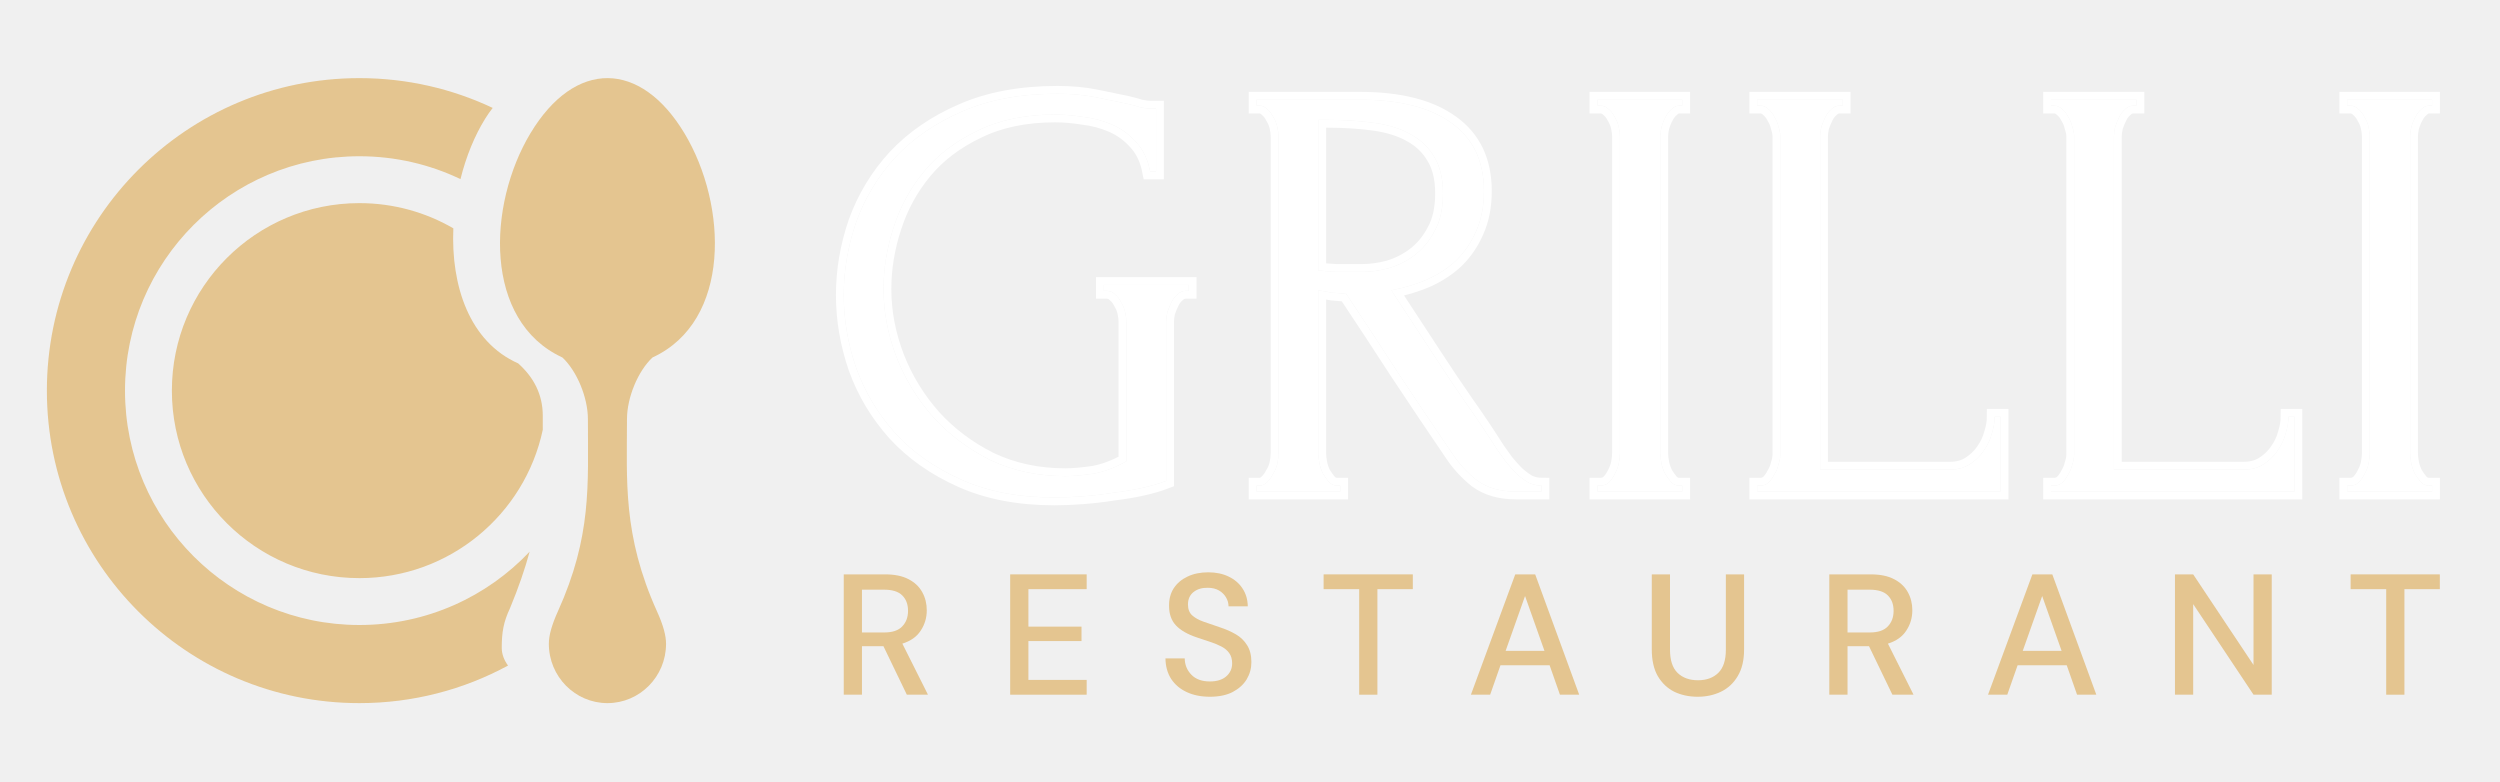
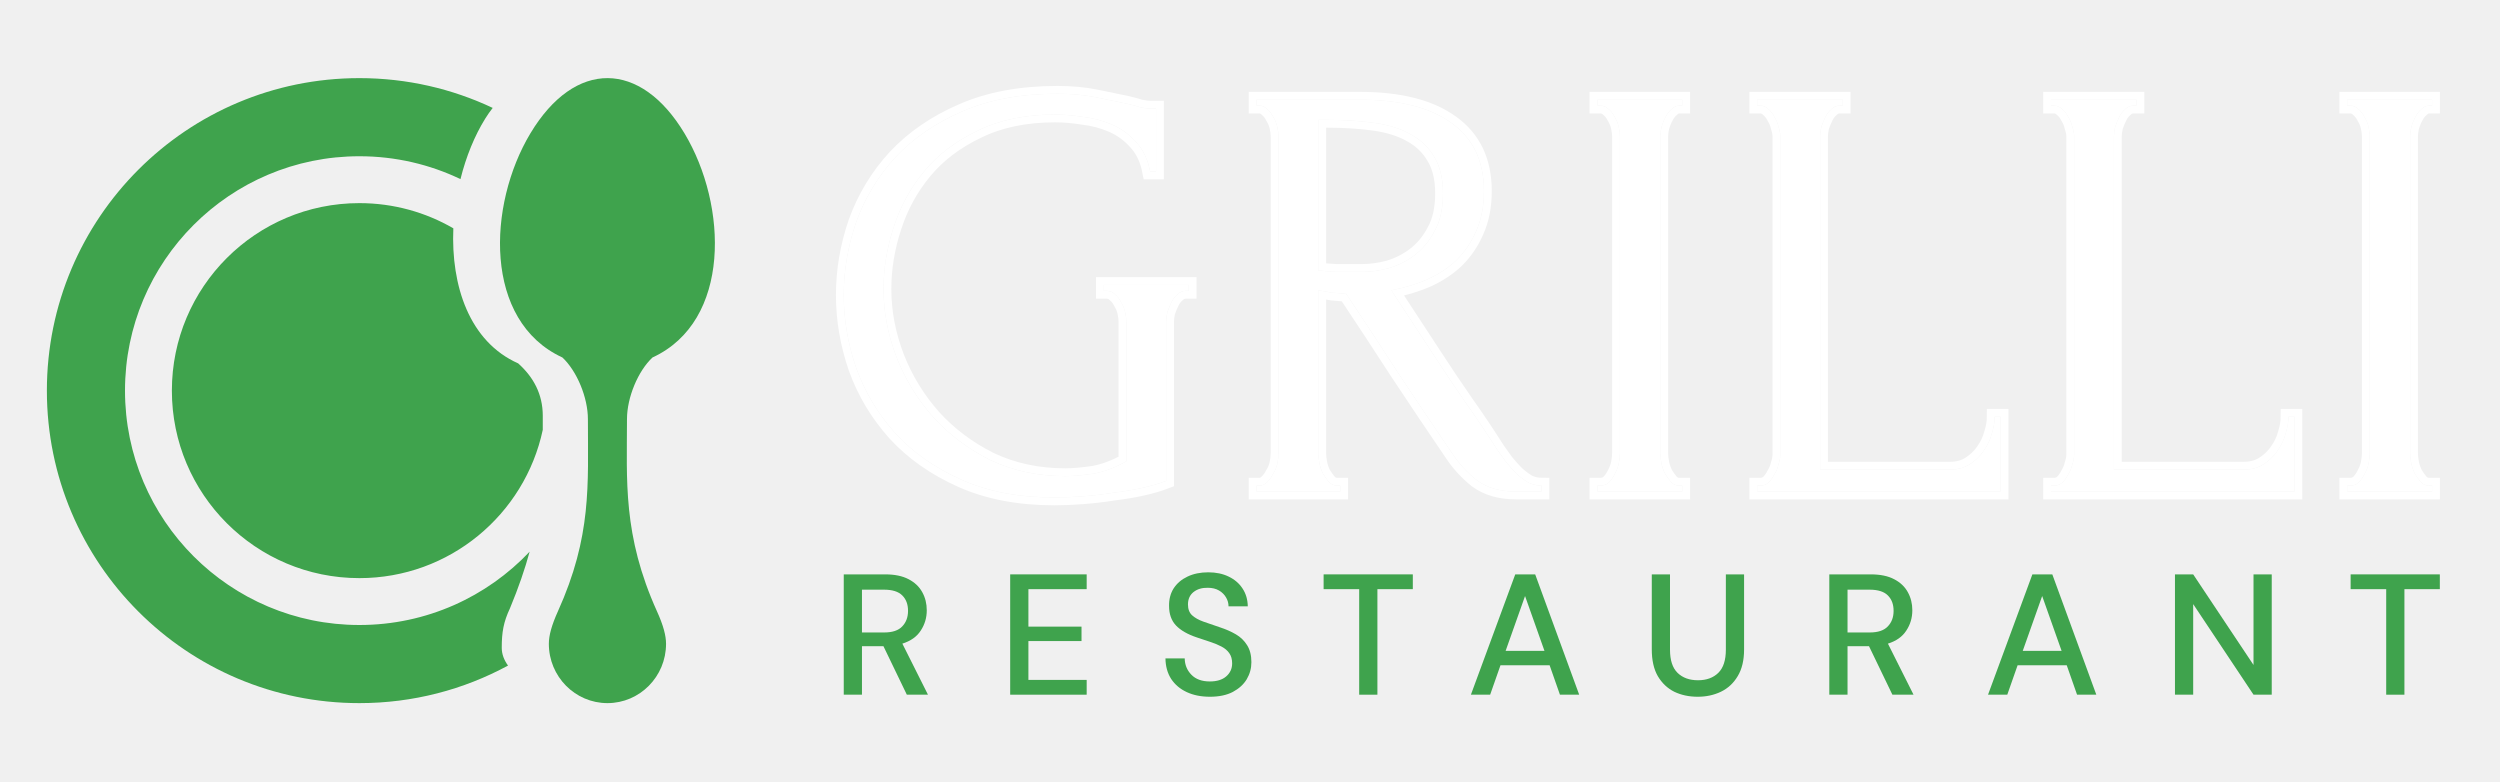
<svg xmlns="http://www.w3.org/2000/svg" width="160" height="50" viewBox="0 0 160 50" fill="none">
-   <path d="M54 44.46V36.76H56.651C57.26 36.76 57.758 36.863 58.147 37.068C58.543 37.273 58.836 37.552 59.027 37.904C59.218 38.249 59.313 38.634 59.313 39.059C59.313 39.536 59.185 39.968 58.928 40.357C58.679 40.746 58.286 41.024 57.751 41.193L59.39 44.46H58.037L56.541 41.358H55.166V44.46H54ZM55.166 40.478H56.585C57.113 40.478 57.498 40.35 57.74 40.093C57.989 39.836 58.114 39.503 58.114 39.092C58.114 38.681 57.993 38.355 57.751 38.113C57.509 37.864 57.117 37.739 56.574 37.739H55.166V40.478Z" fill="#E4C590" />
-   <path d="M64.652 44.46V36.76H69.547V37.706H65.818V40.104H69.217V41.028H65.818V43.514H69.547V44.46H64.652Z" fill="#E4C590" />
-   <path d="M77.438 44.592C76.873 44.592 76.378 44.493 75.953 44.295C75.527 44.097 75.194 43.815 74.952 43.448C74.717 43.081 74.596 42.645 74.589 42.139H75.821C75.828 42.55 75.971 42.898 76.25 43.184C76.528 43.47 76.921 43.613 77.427 43.613C77.874 43.613 78.222 43.507 78.472 43.294C78.728 43.074 78.857 42.795 78.857 42.458C78.857 42.187 78.794 41.967 78.67 41.798C78.552 41.629 78.387 41.49 78.175 41.38C77.969 41.27 77.731 41.171 77.46 41.083C77.188 40.995 76.902 40.9 76.602 40.797C76.008 40.599 75.56 40.342 75.26 40.027C74.966 39.712 74.82 39.297 74.82 38.784C74.812 38.351 74.911 37.974 75.117 37.651C75.329 37.328 75.623 37.079 75.997 36.903C76.378 36.72 76.822 36.628 77.328 36.628C77.826 36.628 78.263 36.72 78.637 36.903C79.018 37.086 79.315 37.343 79.528 37.673C79.74 37.996 79.85 38.373 79.858 38.806H78.626C78.626 38.608 78.574 38.421 78.472 38.245C78.369 38.062 78.219 37.911 78.021 37.794C77.823 37.677 77.581 37.618 77.295 37.618C76.928 37.611 76.624 37.702 76.382 37.893C76.147 38.084 76.03 38.348 76.03 38.685C76.03 38.986 76.118 39.217 76.294 39.378C76.47 39.539 76.712 39.675 77.02 39.785C77.328 39.888 77.68 40.009 78.076 40.148C78.457 40.273 78.798 40.423 79.099 40.599C79.399 40.775 79.638 41.006 79.814 41.292C79.997 41.578 80.089 41.941 80.089 42.381C80.089 42.77 79.99 43.133 79.792 43.47C79.594 43.8 79.297 44.071 78.901 44.284C78.505 44.489 78.017 44.592 77.438 44.592Z" fill="#E4C590" />
-   <path d="M86.988 44.46V37.706H84.711V36.76H90.42V37.706H88.154V44.46H86.988Z" fill="#E4C590" />
-   <path d="M94.138 44.46L96.976 36.76H98.252L101.068 44.46H99.836L99.176 42.579H96.03L95.37 44.46H94.138ZM96.36 41.655H98.846L97.603 38.146L96.36 41.655Z" fill="#E4C590" />
-   <path d="M108.651 44.592C108.101 44.592 107.602 44.486 107.155 44.273C106.715 44.053 106.363 43.719 106.099 43.272C105.842 42.825 105.714 42.256 105.714 41.567V36.76H106.88V41.578C106.88 42.253 107.041 42.748 107.364 43.063C107.686 43.378 108.123 43.536 108.673 43.536C109.215 43.536 109.648 43.378 109.971 43.063C110.293 42.748 110.455 42.253 110.455 41.578V36.76H111.621V41.567C111.621 42.256 111.485 42.825 111.214 43.272C110.95 43.719 110.59 44.053 110.136 44.273C109.688 44.486 109.193 44.592 108.651 44.592Z" fill="#E4C590" />
-   <path d="M117.076 44.46V36.76H119.727C120.336 36.76 120.835 36.863 121.223 37.068C121.619 37.273 121.913 37.552 122.103 37.904C122.294 38.249 122.389 38.634 122.389 39.059C122.389 39.536 122.261 39.968 122.004 40.357C121.755 40.746 121.363 41.024 120.827 41.193L122.466 44.46H121.113L119.617 41.358H118.242V44.46H117.076ZM118.242 40.478H119.661C120.189 40.478 120.574 40.35 120.816 40.093C121.066 39.836 121.19 39.503 121.19 39.092C121.19 38.681 121.069 38.355 120.827 38.113C120.585 37.864 120.193 37.739 119.65 37.739H118.242V40.478Z" fill="#E4C590" />
-   <path d="M127.234 44.46L130.072 36.76H131.348L134.164 44.46H132.932L132.272 42.579H129.126L128.466 44.46H127.234ZM129.456 41.655H131.942L130.699 38.146L129.456 41.655Z" fill="#E4C590" />
-   <path d="M139.198 44.46V36.76H140.364L144.225 42.557V36.76H145.391V44.46H144.225L140.364 38.663V44.46H139.198Z" fill="#E4C590" />
-   <path d="M152.717 44.46V37.706H150.44V36.76H156.149V37.706H153.883V44.46H152.717Z" fill="#E4C590" />
+   <path d="M54 44.46V36.76H56.651C57.26 36.76 57.758 36.863 58.147 37.068C58.543 37.273 58.836 37.552 59.027 37.904C59.218 38.249 59.313 38.634 59.313 39.059C59.313 39.536 59.185 39.968 58.928 40.357C58.679 40.746 58.286 41.024 57.751 41.193L59.39 44.46H58.037L56.541 41.358H55.166V44.46H54ZM55.166 40.478H56.585C57.113 40.478 57.498 40.35 57.74 40.093C57.989 39.836 58.114 39.503 58.114 39.092C58.114 38.681 57.993 38.355 57.751 38.113C57.509 37.864 57.117 37.739 56.574 37.739H55.166V40.478Z" fill="#3FA34D" />
+   <path d="M64.652 44.46V36.76H69.547V37.706H65.818V40.104H69.217V41.028H65.818V43.514H69.547V44.46H64.652Z" fill="#3FA34D" />
+   <path d="M77.438 44.592C76.873 44.592 76.378 44.493 75.953 44.295C75.527 44.097 75.194 43.815 74.952 43.448C74.717 43.081 74.596 42.645 74.589 42.139H75.821C75.828 42.55 75.971 42.898 76.25 43.184C76.528 43.47 76.921 43.613 77.427 43.613C77.874 43.613 78.222 43.507 78.472 43.294C78.728 43.074 78.857 42.795 78.857 42.458C78.857 42.187 78.794 41.967 78.67 41.798C78.552 41.629 78.387 41.49 78.175 41.38C77.969 41.27 77.731 41.171 77.46 41.083C77.188 40.995 76.902 40.9 76.602 40.797C76.008 40.599 75.56 40.342 75.26 40.027C74.966 39.712 74.82 39.297 74.82 38.784C74.812 38.351 74.911 37.974 75.117 37.651C75.329 37.328 75.623 37.079 75.997 36.903C76.378 36.72 76.822 36.628 77.328 36.628C77.826 36.628 78.263 36.72 78.637 36.903C79.018 37.086 79.315 37.343 79.528 37.673C79.74 37.996 79.85 38.373 79.858 38.806H78.626C78.626 38.608 78.574 38.421 78.472 38.245C78.369 38.062 78.219 37.911 78.021 37.794C77.823 37.677 77.581 37.618 77.295 37.618C76.928 37.611 76.624 37.702 76.382 37.893C76.147 38.084 76.03 38.348 76.03 38.685C76.03 38.986 76.118 39.217 76.294 39.378C76.47 39.539 76.712 39.675 77.02 39.785C77.328 39.888 77.68 40.009 78.076 40.148C78.457 40.273 78.798 40.423 79.099 40.599C79.399 40.775 79.638 41.006 79.814 41.292C79.997 41.578 80.089 41.941 80.089 42.381C80.089 42.77 79.99 43.133 79.792 43.47C79.594 43.8 79.297 44.071 78.901 44.284C78.505 44.489 78.017 44.592 77.438 44.592Z" fill="#3FA34D" />
+   <path d="M86.988 44.46V37.706H84.711V36.76H90.42V37.706H88.154V44.46H86.988Z" fill="#3FA34D" />
+   <path d="M94.138 44.46L96.976 36.76H98.252L101.068 44.46H99.836L99.176 42.579H96.03L95.37 44.46H94.138ZM96.36 41.655H98.846L97.603 38.146L96.36 41.655Z" fill="#3FA34D" />
+   <path d="M108.651 44.592C108.101 44.592 107.602 44.486 107.155 44.273C106.715 44.053 106.363 43.719 106.099 43.272C105.842 42.825 105.714 42.256 105.714 41.567V36.76H106.88V41.578C106.88 42.253 107.041 42.748 107.364 43.063C107.686 43.378 108.123 43.536 108.673 43.536C109.215 43.536 109.648 43.378 109.971 43.063C110.293 42.748 110.455 42.253 110.455 41.578V36.76H111.621V41.567C111.621 42.256 111.485 42.825 111.214 43.272C110.95 43.719 110.59 44.053 110.136 44.273C109.688 44.486 109.193 44.592 108.651 44.592Z" fill="#3FA34D" />
+   <path d="M117.076 44.46V36.76H119.727C120.336 36.76 120.835 36.863 121.223 37.068C121.619 37.273 121.913 37.552 122.103 37.904C122.294 38.249 122.389 38.634 122.389 39.059C122.389 39.536 122.261 39.968 122.004 40.357C121.755 40.746 121.363 41.024 120.827 41.193L122.466 44.46H121.113L119.617 41.358H118.242V44.46H117.076ZM118.242 40.478H119.661C120.189 40.478 120.574 40.35 120.816 40.093C121.066 39.836 121.19 39.503 121.19 39.092C121.19 38.681 121.069 38.355 120.827 38.113C120.585 37.864 120.193 37.739 119.65 37.739H118.242V40.478Z" fill="#3FA34D" />
+   <path d="M127.234 44.46L130.072 36.76H131.348L134.164 44.46H132.932L132.272 42.579H129.126L128.466 44.46H127.234ZM129.456 41.655H131.942L130.699 38.146L129.456 41.655Z" fill="#3FA34D" />
+   <path d="M139.198 44.46V36.76H140.364L144.225 42.557V36.76H145.391V44.46H144.225L140.364 38.663V44.46H139.198Z" fill="#3FA34D" />
+   <path d="M152.717 44.46V37.706H150.44V36.76H156.149V37.706H153.883V44.46H152.717Z" fill="#3FA34D" />
  <mask id="path-2-outside-1_29_6" maskUnits="userSpaceOnUse" x="53" y="5" width="104" height="28" fill="black">
    <rect fill="white" x="53" y="5" width="104" height="28" />
    <path d="M70.644 18.236H76.078V18.616H75.888C75.685 18.616 75.508 18.692 75.356 18.844C75.204 18.971 75.077 19.135 74.976 19.338C74.875 19.541 74.786 19.756 74.71 19.984C74.659 20.212 74.634 20.415 74.634 20.592V30.776C74.178 30.953 73.659 31.105 73.076 31.232C72.493 31.359 71.885 31.46 71.252 31.536C70.619 31.637 69.973 31.713 69.314 31.764C68.655 31.815 68.047 31.84 67.49 31.84C65.21 31.84 63.221 31.46 61.524 30.7C59.827 29.94 58.421 28.952 57.306 27.736C56.191 26.495 55.355 25.101 54.798 23.556C54.266 22.011 54 20.453 54 18.882C54 17.311 54.266 15.753 54.798 14.208C55.355 12.663 56.191 11.282 57.306 10.066C58.446 8.85 59.865 7.875 61.562 7.14C63.285 6.38 65.324 6 67.68 6C68.567 6 69.39 6.076 70.15 6.228C70.91 6.38 71.581 6.519 72.164 6.646C72.493 6.722 72.772 6.798 73 6.874C73.253 6.925 73.469 6.95 73.646 6.95H73.988V10.978H73.608C73.456 10.193 73.152 9.559 72.696 9.078C72.265 8.597 71.759 8.229 71.176 7.976C70.593 7.723 69.973 7.558 69.314 7.482C68.681 7.381 68.085 7.33 67.528 7.33C65.628 7.33 63.981 7.672 62.588 8.356C61.195 9.015 60.055 9.876 59.168 10.94C58.281 12.004 57.623 13.207 57.192 14.55C56.761 15.867 56.546 17.185 56.546 18.502C56.546 19.971 56.825 21.428 57.382 22.872C57.939 24.291 58.725 25.57 59.738 26.71C60.751 27.825 61.967 28.737 63.386 29.446C64.83 30.13 66.426 30.472 68.174 30.472C68.655 30.472 69.251 30.421 69.96 30.32C70.669 30.193 71.379 29.927 72.088 29.522V20.592C72.088 20.415 72.063 20.212 72.012 19.984C71.961 19.756 71.873 19.541 71.746 19.338C71.645 19.135 71.518 18.971 71.366 18.844C71.214 18.692 71.037 18.616 70.834 18.616H70.644V18.236Z" />
    <path d="M85.587 31.08H85.777V31.46H80.419V31.08H80.609C80.786 31.08 80.951 31.004 81.103 30.852C81.255 30.7 81.381 30.523 81.483 30.32C81.609 30.117 81.698 29.902 81.749 29.674C81.799 29.421 81.825 29.193 81.825 28.99V8.736C81.825 8.559 81.799 8.356 81.749 8.128C81.698 7.9 81.609 7.685 81.483 7.482C81.381 7.279 81.255 7.115 81.103 6.988C80.951 6.836 80.786 6.76 80.609 6.76H80.419V6.38H87.031C89.564 6.38 91.515 6.874 92.883 7.862C94.276 8.85 94.973 10.307 94.973 12.232C94.973 13.195 94.808 14.043 94.479 14.778C94.175 15.487 93.757 16.108 93.225 16.64C92.693 17.147 92.059 17.565 91.325 17.894C90.615 18.198 89.855 18.426 89.045 18.578L91.781 22.758C92.439 23.771 93.111 24.772 93.795 25.76C94.479 26.723 95.15 27.723 95.809 28.762C95.986 29.015 96.176 29.281 96.379 29.56C96.607 29.839 96.835 30.092 97.063 30.32C97.316 30.548 97.569 30.738 97.823 30.89C98.101 31.017 98.38 31.08 98.659 31.08V31.46H97.025C96.011 31.46 95.175 31.219 94.517 30.738C93.883 30.231 93.351 29.649 92.921 28.99C91.781 27.318 90.641 25.621 89.501 23.898C88.386 22.175 87.271 20.478 86.157 18.806C85.878 18.781 85.574 18.755 85.245 18.73C84.941 18.679 84.649 18.629 84.371 18.578V28.99C84.371 29.193 84.396 29.421 84.447 29.674C84.497 29.902 84.573 30.117 84.675 30.32C84.801 30.523 84.928 30.7 85.055 30.852C85.207 31.004 85.384 31.08 85.587 31.08ZM84.371 7.672V17.324H84.561C84.763 17.349 85.08 17.375 85.511 17.4C85.967 17.4 86.524 17.4 87.183 17.4C87.715 17.4 88.272 17.324 88.855 17.172C89.463 16.995 90.02 16.716 90.527 16.336C91.059 15.931 91.489 15.411 91.819 14.778C92.173 14.145 92.351 13.347 92.351 12.384C92.351 11.421 92.161 10.636 91.781 10.028C91.426 9.42 90.919 8.939 90.261 8.584C89.627 8.229 88.855 7.989 87.943 7.862C87.031 7.735 86.03 7.672 84.941 7.672H84.371Z" />
    <path d="M102.232 6.38H107.666V6.76H107.476C107.299 6.76 107.134 6.836 106.982 6.988C106.83 7.115 106.703 7.279 106.602 7.482C106.501 7.659 106.412 7.875 106.336 8.128C106.285 8.356 106.26 8.559 106.26 8.736V28.99C106.26 29.193 106.285 29.421 106.336 29.674C106.387 29.902 106.463 30.117 106.564 30.32C106.691 30.523 106.817 30.7 106.944 30.852C107.096 31.004 107.273 31.08 107.476 31.08H107.666V31.46H102.232V31.08H102.422C102.625 31.08 102.802 31.017 102.954 30.89C103.106 30.738 103.233 30.561 103.334 30.358C103.461 30.13 103.549 29.902 103.6 29.674C103.651 29.421 103.676 29.193 103.676 28.99V8.736C103.676 8.559 103.651 8.356 103.6 8.128C103.549 7.9 103.461 7.685 103.334 7.482C103.233 7.279 103.106 7.115 102.954 6.988C102.802 6.836 102.625 6.76 102.422 6.76H102.232V6.38Z" />
    <path d="M112.46 31.08H112.65C112.853 31.08 113.03 31.017 113.182 30.89C113.334 30.738 113.461 30.561 113.562 30.358C113.689 30.155 113.778 29.94 113.828 29.712C113.904 29.484 113.942 29.269 113.942 29.066V8.736C113.942 8.559 113.904 8.356 113.828 8.128C113.778 7.9 113.689 7.685 113.562 7.482C113.461 7.279 113.334 7.115 113.182 6.988C113.03 6.836 112.853 6.76 112.65 6.76H112.46V6.38H117.932V6.76H117.742C117.54 6.76 117.362 6.836 117.21 6.988C117.058 7.115 116.932 7.279 116.83 7.482C116.729 7.685 116.64 7.9 116.564 8.128C116.514 8.356 116.488 8.559 116.488 8.736V30.054H124.81C125.292 30.054 125.71 29.94 126.064 29.712C126.419 29.484 126.71 29.205 126.938 28.876C127.192 28.521 127.369 28.154 127.47 27.774C127.597 27.369 127.66 27.001 127.66 26.672H128.04V31.46H112.46V31.08Z" />
    <path d="M131.264 31.08H131.454C131.657 31.08 131.834 31.017 131.986 30.89C132.138 30.738 132.265 30.561 132.366 30.358C132.493 30.155 132.582 29.94 132.632 29.712C132.708 29.484 132.746 29.269 132.746 29.066V8.736C132.746 8.559 132.708 8.356 132.632 8.128C132.582 7.9 132.493 7.685 132.366 7.482C132.265 7.279 132.138 7.115 131.986 6.988C131.834 6.836 131.657 6.76 131.454 6.76H131.264V6.38H136.736V6.76H136.546C136.344 6.76 136.166 6.836 136.014 6.988C135.862 7.115 135.736 7.279 135.634 7.482C135.533 7.685 135.444 7.9 135.368 8.128C135.318 8.356 135.292 8.559 135.292 8.736V30.054H143.614C144.096 30.054 144.514 29.94 144.868 29.712C145.223 29.484 145.514 29.205 145.742 28.876C145.996 28.521 146.173 28.154 146.274 27.774C146.401 27.369 146.464 27.001 146.464 26.672H146.844V31.46H131.264V31.08Z" />
    <path d="M150.22 6.38H155.654V6.76H155.464C155.287 6.76 155.122 6.836 154.97 6.988C154.818 7.115 154.692 7.279 154.59 7.482C154.489 7.659 154.4 7.875 154.324 8.128C154.274 8.356 154.248 8.559 154.248 8.736V28.99C154.248 29.193 154.274 29.421 154.324 29.674C154.375 29.902 154.451 30.117 154.552 30.32C154.679 30.523 154.806 30.7 154.932 30.852C155.084 31.004 155.262 31.08 155.464 31.08H155.654V31.46H150.22V31.08H150.41C150.613 31.08 150.79 31.017 150.942 30.89C151.094 30.738 151.221 30.561 151.322 30.358C151.449 30.13 151.538 29.902 151.588 29.674C151.639 29.421 151.664 29.193 151.664 28.99V8.736C151.664 8.559 151.639 8.356 151.588 8.128C151.538 7.9 151.449 7.685 151.322 7.482C151.221 7.279 151.094 7.115 150.942 6.988C150.79 6.836 150.613 6.76 150.41 6.76H150.22V6.38Z" />
  </mask>
  <path d="M70.644 18.236H76.078V18.616H75.888C75.685 18.616 75.508 18.692 75.356 18.844C75.204 18.971 75.077 19.135 74.976 19.338C74.875 19.541 74.786 19.756 74.71 19.984C74.659 20.212 74.634 20.415 74.634 20.592V30.776C74.178 30.953 73.659 31.105 73.076 31.232C72.493 31.359 71.885 31.46 71.252 31.536C70.619 31.637 69.973 31.713 69.314 31.764C68.655 31.815 68.047 31.84 67.49 31.84C65.21 31.84 63.221 31.46 61.524 30.7C59.827 29.94 58.421 28.952 57.306 27.736C56.191 26.495 55.355 25.101 54.798 23.556C54.266 22.011 54 20.453 54 18.882C54 17.311 54.266 15.753 54.798 14.208C55.355 12.663 56.191 11.282 57.306 10.066C58.446 8.85 59.865 7.875 61.562 7.14C63.285 6.38 65.324 6 67.68 6C68.567 6 69.39 6.076 70.15 6.228C70.91 6.38 71.581 6.519 72.164 6.646C72.493 6.722 72.772 6.798 73 6.874C73.253 6.925 73.469 6.95 73.646 6.95H73.988V10.978H73.608C73.456 10.193 73.152 9.559 72.696 9.078C72.265 8.597 71.759 8.229 71.176 7.976C70.593 7.723 69.973 7.558 69.314 7.482C68.681 7.381 68.085 7.33 67.528 7.33C65.628 7.33 63.981 7.672 62.588 8.356C61.195 9.015 60.055 9.876 59.168 10.94C58.281 12.004 57.623 13.207 57.192 14.55C56.761 15.867 56.546 17.185 56.546 18.502C56.546 19.971 56.825 21.428 57.382 22.872C57.939 24.291 58.725 25.57 59.738 26.71C60.751 27.825 61.967 28.737 63.386 29.446C64.83 30.13 66.426 30.472 68.174 30.472C68.655 30.472 69.251 30.421 69.96 30.32C70.669 30.193 71.379 29.927 72.088 29.522V20.592C72.088 20.415 72.063 20.212 72.012 19.984C71.961 19.756 71.873 19.541 71.746 19.338C71.645 19.135 71.518 18.971 71.366 18.844C71.214 18.692 71.037 18.616 70.834 18.616H70.644V18.236Z" fill="white" />
  <path d="M85.587 31.08H85.777V31.46H80.419V31.08H80.609C80.786 31.08 80.951 31.004 81.103 30.852C81.255 30.7 81.381 30.523 81.483 30.32C81.609 30.117 81.698 29.902 81.749 29.674C81.799 29.421 81.825 29.193 81.825 28.99V8.736C81.825 8.559 81.799 8.356 81.749 8.128C81.698 7.9 81.609 7.685 81.483 7.482C81.381 7.279 81.255 7.115 81.103 6.988C80.951 6.836 80.786 6.76 80.609 6.76H80.419V6.38H87.031C89.564 6.38 91.515 6.874 92.883 7.862C94.276 8.85 94.973 10.307 94.973 12.232C94.973 13.195 94.808 14.043 94.479 14.778C94.175 15.487 93.757 16.108 93.225 16.64C92.693 17.147 92.059 17.565 91.325 17.894C90.615 18.198 89.855 18.426 89.045 18.578L91.781 22.758C92.439 23.771 93.111 24.772 93.795 25.76C94.479 26.723 95.15 27.723 95.809 28.762C95.986 29.015 96.176 29.281 96.379 29.56C96.607 29.839 96.835 30.092 97.063 30.32C97.316 30.548 97.569 30.738 97.823 30.89C98.101 31.017 98.38 31.08 98.659 31.08V31.46H97.025C96.011 31.46 95.175 31.219 94.517 30.738C93.883 30.231 93.351 29.649 92.921 28.99C91.781 27.318 90.641 25.621 89.501 23.898C88.386 22.175 87.271 20.478 86.157 18.806C85.878 18.781 85.574 18.755 85.245 18.73C84.941 18.679 84.649 18.629 84.371 18.578V28.99C84.371 29.193 84.396 29.421 84.447 29.674C84.497 29.902 84.573 30.117 84.675 30.32C84.801 30.523 84.928 30.7 85.055 30.852C85.207 31.004 85.384 31.08 85.587 31.08ZM84.371 7.672V17.324H84.561C84.763 17.349 85.08 17.375 85.511 17.4C85.967 17.4 86.524 17.4 87.183 17.4C87.715 17.4 88.272 17.324 88.855 17.172C89.463 16.995 90.02 16.716 90.527 16.336C91.059 15.931 91.489 15.411 91.819 14.778C92.173 14.145 92.351 13.347 92.351 12.384C92.351 11.421 92.161 10.636 91.781 10.028C91.426 9.42 90.919 8.939 90.261 8.584C89.627 8.229 88.855 7.989 87.943 7.862C87.031 7.735 86.03 7.672 84.941 7.672H84.371Z" fill="white" />
  <path d="M102.232 6.38H107.666V6.76H107.476C107.299 6.76 107.134 6.836 106.982 6.988C106.83 7.115 106.703 7.279 106.602 7.482C106.501 7.659 106.412 7.875 106.336 8.128C106.285 8.356 106.26 8.559 106.26 8.736V28.99C106.26 29.193 106.285 29.421 106.336 29.674C106.387 29.902 106.463 30.117 106.564 30.32C106.691 30.523 106.817 30.7 106.944 30.852C107.096 31.004 107.273 31.08 107.476 31.08H107.666V31.46H102.232V31.08H102.422C102.625 31.08 102.802 31.017 102.954 30.89C103.106 30.738 103.233 30.561 103.334 30.358C103.461 30.13 103.549 29.902 103.6 29.674C103.651 29.421 103.676 29.193 103.676 28.99V8.736C103.676 8.559 103.651 8.356 103.6 8.128C103.549 7.9 103.461 7.685 103.334 7.482C103.233 7.279 103.106 7.115 102.954 6.988C102.802 6.836 102.625 6.76 102.422 6.76H102.232V6.38Z" fill="white" />
  <path d="M112.46 31.08H112.65C112.853 31.08 113.03 31.017 113.182 30.89C113.334 30.738 113.461 30.561 113.562 30.358C113.689 30.155 113.778 29.94 113.828 29.712C113.904 29.484 113.942 29.269 113.942 29.066V8.736C113.942 8.559 113.904 8.356 113.828 8.128C113.778 7.9 113.689 7.685 113.562 7.482C113.461 7.279 113.334 7.115 113.182 6.988C113.03 6.836 112.853 6.76 112.65 6.76H112.46V6.38H117.932V6.76H117.742C117.54 6.76 117.362 6.836 117.21 6.988C117.058 7.115 116.932 7.279 116.83 7.482C116.729 7.685 116.64 7.9 116.564 8.128C116.514 8.356 116.488 8.559 116.488 8.736V30.054H124.81C125.292 30.054 125.71 29.94 126.064 29.712C126.419 29.484 126.71 29.205 126.938 28.876C127.192 28.521 127.369 28.154 127.47 27.774C127.597 27.369 127.66 27.001 127.66 26.672H128.04V31.46H112.46V31.08Z" fill="white" />
  <path d="M131.264 31.08H131.454C131.657 31.08 131.834 31.017 131.986 30.89C132.138 30.738 132.265 30.561 132.366 30.358C132.493 30.155 132.582 29.94 132.632 29.712C132.708 29.484 132.746 29.269 132.746 29.066V8.736C132.746 8.559 132.708 8.356 132.632 8.128C132.582 7.9 132.493 7.685 132.366 7.482C132.265 7.279 132.138 7.115 131.986 6.988C131.834 6.836 131.657 6.76 131.454 6.76H131.264V6.38H136.736V6.76H136.546C136.344 6.76 136.166 6.836 136.014 6.988C135.862 7.115 135.736 7.279 135.634 7.482C135.533 7.685 135.444 7.9 135.368 8.128C135.318 8.356 135.292 8.559 135.292 8.736V30.054H143.614C144.096 30.054 144.514 29.94 144.868 29.712C145.223 29.484 145.514 29.205 145.742 28.876C145.996 28.521 146.173 28.154 146.274 27.774C146.401 27.369 146.464 27.001 146.464 26.672H146.844V31.46H131.264V31.08Z" fill="white" />
  <path d="M150.22 6.38H155.654V6.76H155.464C155.287 6.76 155.122 6.836 154.97 6.988C154.818 7.115 154.692 7.279 154.59 7.482C154.489 7.659 154.4 7.875 154.324 8.128C154.274 8.356 154.248 8.559 154.248 8.736V28.99C154.248 29.193 154.274 29.421 154.324 29.674C154.375 29.902 154.451 30.117 154.552 30.32C154.679 30.523 154.806 30.7 154.932 30.852C155.084 31.004 155.262 31.08 155.464 31.08H155.654V31.46H150.22V31.08H150.41C150.613 31.08 150.79 31.017 150.942 30.89C151.094 30.738 151.221 30.561 151.322 30.358C151.449 30.13 151.538 29.902 151.588 29.674C151.639 29.421 151.664 29.193 151.664 28.99V8.736C151.664 8.559 151.639 8.356 151.588 8.128C151.538 7.9 151.449 7.685 151.322 7.482C151.221 7.279 151.094 7.115 150.942 6.988C150.79 6.836 150.613 6.76 150.41 6.76H150.22V6.38Z" fill="white" />
  <path d="M70.644 18.236H76.078V18.616H75.888C75.685 18.616 75.508 18.692 75.356 18.844C75.204 18.971 75.077 19.135 74.976 19.338C74.875 19.541 74.786 19.756 74.71 19.984C74.659 20.212 74.634 20.415 74.634 20.592V30.776C74.178 30.953 73.659 31.105 73.076 31.232C72.493 31.359 71.885 31.46 71.252 31.536C70.619 31.637 69.973 31.713 69.314 31.764C68.655 31.815 68.047 31.84 67.49 31.84C65.21 31.84 63.221 31.46 61.524 30.7C59.827 29.94 58.421 28.952 57.306 27.736C56.191 26.495 55.355 25.101 54.798 23.556C54.266 22.011 54 20.453 54 18.882C54 17.311 54.266 15.753 54.798 14.208C55.355 12.663 56.191 11.282 57.306 10.066C58.446 8.85 59.865 7.875 61.562 7.14C63.285 6.38 65.324 6 67.68 6C68.567 6 69.39 6.076 70.15 6.228C70.91 6.38 71.581 6.519 72.164 6.646C72.493 6.722 72.772 6.798 73 6.874C73.253 6.925 73.469 6.95 73.646 6.95H73.988V10.978H73.608C73.456 10.193 73.152 9.559 72.696 9.078C72.265 8.597 71.759 8.229 71.176 7.976C70.593 7.723 69.973 7.558 69.314 7.482C68.681 7.381 68.085 7.33 67.528 7.33C65.628 7.33 63.981 7.672 62.588 8.356C61.195 9.015 60.055 9.876 59.168 10.94C58.281 12.004 57.623 13.207 57.192 14.55C56.761 15.867 56.546 17.185 56.546 18.502C56.546 19.971 56.825 21.428 57.382 22.872C57.939 24.291 58.725 25.57 59.738 26.71C60.751 27.825 61.967 28.737 63.386 29.446C64.83 30.13 66.426 30.472 68.174 30.472C68.655 30.472 69.251 30.421 69.96 30.32C70.669 30.193 71.379 29.927 72.088 29.522V20.592C72.088 20.415 72.063 20.212 72.012 19.984C71.961 19.756 71.873 19.541 71.746 19.338C71.645 19.135 71.518 18.971 71.366 18.844C71.214 18.692 71.037 18.616 70.834 18.616H70.644V18.236Z" stroke="white" mask="url(#path-2-outside-1_29_6)" />
  <path d="M85.587 31.08H85.777V31.46H80.419V31.08H80.609C80.786 31.08 80.951 31.004 81.103 30.852C81.255 30.7 81.381 30.523 81.483 30.32C81.609 30.117 81.698 29.902 81.749 29.674C81.799 29.421 81.825 29.193 81.825 28.99V8.736C81.825 8.559 81.799 8.356 81.749 8.128C81.698 7.9 81.609 7.685 81.483 7.482C81.381 7.279 81.255 7.115 81.103 6.988C80.951 6.836 80.786 6.76 80.609 6.76H80.419V6.38H87.031C89.564 6.38 91.515 6.874 92.883 7.862C94.276 8.85 94.973 10.307 94.973 12.232C94.973 13.195 94.808 14.043 94.479 14.778C94.175 15.487 93.757 16.108 93.225 16.64C92.693 17.147 92.059 17.565 91.325 17.894C90.615 18.198 89.855 18.426 89.045 18.578L91.781 22.758C92.439 23.771 93.111 24.772 93.795 25.76C94.479 26.723 95.15 27.723 95.809 28.762C95.986 29.015 96.176 29.281 96.379 29.56C96.607 29.839 96.835 30.092 97.063 30.32C97.316 30.548 97.569 30.738 97.823 30.89C98.101 31.017 98.38 31.08 98.659 31.08V31.46H97.025C96.011 31.46 95.175 31.219 94.517 30.738C93.883 30.231 93.351 29.649 92.921 28.99C91.781 27.318 90.641 25.621 89.501 23.898C88.386 22.175 87.271 20.478 86.157 18.806C85.878 18.781 85.574 18.755 85.245 18.73C84.941 18.679 84.649 18.629 84.371 18.578V28.99C84.371 29.193 84.396 29.421 84.447 29.674C84.497 29.902 84.573 30.117 84.675 30.32C84.801 30.523 84.928 30.7 85.055 30.852C85.207 31.004 85.384 31.08 85.587 31.08ZM84.371 7.672V17.324H84.561C84.763 17.349 85.08 17.375 85.511 17.4C85.967 17.4 86.524 17.4 87.183 17.4C87.715 17.4 88.272 17.324 88.855 17.172C89.463 16.995 90.02 16.716 90.527 16.336C91.059 15.931 91.489 15.411 91.819 14.778C92.173 14.145 92.351 13.347 92.351 12.384C92.351 11.421 92.161 10.636 91.781 10.028C91.426 9.42 90.919 8.939 90.261 8.584C89.627 8.229 88.855 7.989 87.943 7.862C87.031 7.735 86.03 7.672 84.941 7.672H84.371Z" stroke="white" mask="url(#path-2-outside-1_29_6)" />
  <path d="M102.232 6.38H107.666V6.76H107.476C107.299 6.76 107.134 6.836 106.982 6.988C106.83 7.115 106.703 7.279 106.602 7.482C106.501 7.659 106.412 7.875 106.336 8.128C106.285 8.356 106.26 8.559 106.26 8.736V28.99C106.26 29.193 106.285 29.421 106.336 29.674C106.387 29.902 106.463 30.117 106.564 30.32C106.691 30.523 106.817 30.7 106.944 30.852C107.096 31.004 107.273 31.08 107.476 31.08H107.666V31.46H102.232V31.08H102.422C102.625 31.08 102.802 31.017 102.954 30.89C103.106 30.738 103.233 30.561 103.334 30.358C103.461 30.13 103.549 29.902 103.6 29.674C103.651 29.421 103.676 29.193 103.676 28.99V8.736C103.676 8.559 103.651 8.356 103.6 8.128C103.549 7.9 103.461 7.685 103.334 7.482C103.233 7.279 103.106 7.115 102.954 6.988C102.802 6.836 102.625 6.76 102.422 6.76H102.232V6.38Z" stroke="white" mask="url(#path-2-outside-1_29_6)" />
  <path d="M112.46 31.08H112.65C112.853 31.08 113.03 31.017 113.182 30.89C113.334 30.738 113.461 30.561 113.562 30.358C113.689 30.155 113.778 29.94 113.828 29.712C113.904 29.484 113.942 29.269 113.942 29.066V8.736C113.942 8.559 113.904 8.356 113.828 8.128C113.778 7.9 113.689 7.685 113.562 7.482C113.461 7.279 113.334 7.115 113.182 6.988C113.03 6.836 112.853 6.76 112.65 6.76H112.46V6.38H117.932V6.76H117.742C117.54 6.76 117.362 6.836 117.21 6.988C117.058 7.115 116.932 7.279 116.83 7.482C116.729 7.685 116.64 7.9 116.564 8.128C116.514 8.356 116.488 8.559 116.488 8.736V30.054H124.81C125.292 30.054 125.71 29.94 126.064 29.712C126.419 29.484 126.71 29.205 126.938 28.876C127.192 28.521 127.369 28.154 127.47 27.774C127.597 27.369 127.66 27.001 127.66 26.672H128.04V31.46H112.46V31.08Z" stroke="white" mask="url(#path-2-outside-1_29_6)" />
  <path d="M131.264 31.08H131.454C131.657 31.08 131.834 31.017 131.986 30.89C132.138 30.738 132.265 30.561 132.366 30.358C132.493 30.155 132.582 29.94 132.632 29.712C132.708 29.484 132.746 29.269 132.746 29.066V8.736C132.746 8.559 132.708 8.356 132.632 8.128C132.582 7.9 132.493 7.685 132.366 7.482C132.265 7.279 132.138 7.115 131.986 6.988C131.834 6.836 131.657 6.76 131.454 6.76H131.264V6.38H136.736V6.76H136.546C136.344 6.76 136.166 6.836 136.014 6.988C135.862 7.115 135.736 7.279 135.634 7.482C135.533 7.685 135.444 7.9 135.368 8.128C135.318 8.356 135.292 8.559 135.292 8.736V30.054H143.614C144.096 30.054 144.514 29.94 144.868 29.712C145.223 29.484 145.514 29.205 145.742 28.876C145.996 28.521 146.173 28.154 146.274 27.774C146.401 27.369 146.464 27.001 146.464 26.672H146.844V31.46H131.264V31.08Z" stroke="white" mask="url(#path-2-outside-1_29_6)" />
  <path d="M150.22 6.38H155.654V6.76H155.464C155.287 6.76 155.122 6.836 154.97 6.988C154.818 7.115 154.692 7.279 154.59 7.482C154.489 7.659 154.4 7.875 154.324 8.128C154.274 8.356 154.248 8.559 154.248 8.736V28.99C154.248 29.193 154.274 29.421 154.324 29.674C154.375 29.902 154.451 30.117 154.552 30.32C154.679 30.523 154.806 30.7 154.932 30.852C155.084 31.004 155.262 31.08 155.464 31.08H155.654V31.46H150.22V31.08H150.41C150.613 31.08 150.79 31.017 150.942 30.89C151.094 30.738 151.221 30.561 151.322 30.358C151.449 30.13 151.538 29.902 151.588 29.674C151.639 29.421 151.664 29.193 151.664 28.99V8.736C151.664 8.559 151.639 8.356 151.588 8.128C151.538 7.9 151.449 7.685 151.322 7.482C151.221 7.279 151.094 7.115 150.942 6.988C150.79 6.836 150.613 6.76 150.41 6.76H150.22V6.38Z" stroke="white" mask="url(#path-2-outside-1_29_6)" />
-   <path fill-rule="evenodd" clip-rule="evenodd" d="M32.513 42.597C29.684 44.13 26.444 45 23 45C11.954 45 3 36.046 3 25C3 13.954 11.954 5 23 5C26.052 5 28.945 5.684 31.533 6.906C31.366 7.119 31.209 7.343 31.062 7.579C30.37 8.69 29.825 10.032 29.47 11.463C27.511 10.525 25.317 10 23 10C14.716 10 8 16.716 8 25C8 33.284 14.716 40 23 40C27.291 40 31.162 38.198 33.896 35.309C33.596 36.415 33.189 37.603 32.637 38.932C32.226 39.809 32.112 40.449 32.112 41.46C32.112 41.866 32.26 42.247 32.513 42.597ZM29.014 14.613C28.857 18.276 30.031 21.866 33.163 23.256C34.135 24.128 34.738 25.212 34.738 26.62C34.738 26.922 34.738 27.219 34.737 27.51C33.583 32.932 28.767 37 23 37C16.373 37 11 31.627 11 25C11 18.373 16.373 13 23 13C25.191 13 27.246 13.587 29.014 14.613Z" fill="#E4C590" />
-   <path d="M41.761 22.878C46.798 20.558 46.578 13.151 43.81 8.539C41 3.854 36.794 3.786 33.943 8.539C31.19 13.126 30.936 20.549 35.992 22.878C36.918 23.741 37.626 25.435 37.626 26.827C37.626 31.016 37.884 34.309 35.7 39.139C35.309 40.007 35.126 40.663 35.126 41.206C35.126 43.298 36.808 45 38.877 45C40.945 45 42.627 43.298 42.627 41.206C42.627 40.663 42.444 40.007 42.053 39.139C39.839 34.242 40.127 30.722 40.127 26.827C40.127 25.435 40.835 23.741 41.761 22.878Z" fill="#E4C590" />
+   <path fill-rule="evenodd" clip-rule="evenodd" d="M32.513 42.597C29.684 44.13 26.444 45 23 45C11.954 45 3 36.046 3 25C3 13.954 11.954 5 23 5C26.052 5 28.945 5.684 31.533 6.906C31.366 7.119 31.209 7.343 31.062 7.579C30.37 8.69 29.825 10.032 29.47 11.463C27.511 10.525 25.317 10 23 10C14.716 10 8 16.716 8 25C8 33.284 14.716 40 23 40C27.291 40 31.162 38.198 33.896 35.309C33.596 36.415 33.189 37.603 32.637 38.932C32.226 39.809 32.112 40.449 32.112 41.46C32.112 41.866 32.26 42.247 32.513 42.597ZM29.014 14.613C28.857 18.276 30.031 21.866 33.163 23.256C34.135 24.128 34.738 25.212 34.738 26.62C34.738 26.922 34.738 27.219 34.737 27.51C33.583 32.932 28.767 37 23 37C16.373 37 11 31.627 11 25C11 18.373 16.373 13 23 13C25.191 13 27.246 13.587 29.014 14.613Z" fill="#3FA34D" />
+   <path d="M41.761 22.878C46.798 20.558 46.578 13.151 43.81 8.539C41 3.854 36.794 3.786 33.943 8.539C31.19 13.126 30.936 20.549 35.992 22.878C36.918 23.741 37.626 25.435 37.626 26.827C37.626 31.016 37.884 34.309 35.7 39.139C35.309 40.007 35.126 40.663 35.126 41.206C35.126 43.298 36.808 45 38.877 45C40.945 45 42.627 43.298 42.627 41.206C42.627 40.663 42.444 40.007 42.053 39.139C39.839 34.242 40.127 30.722 40.127 26.827C40.127 25.435 40.835 23.741 41.761 22.878Z" fill="#3FA34D" />
</svg>
